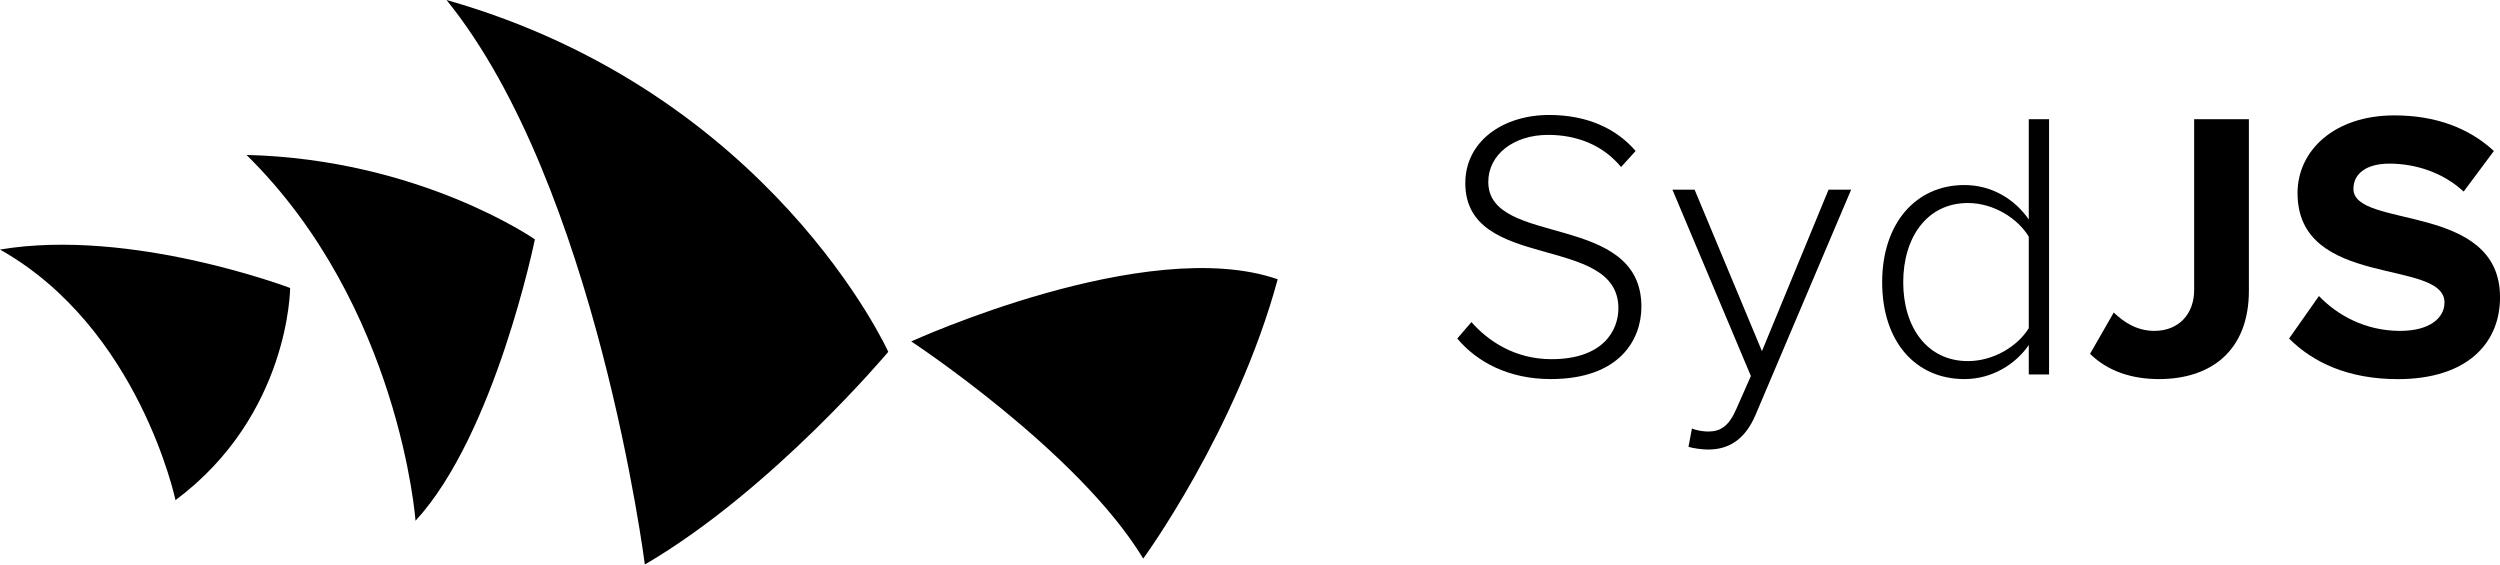
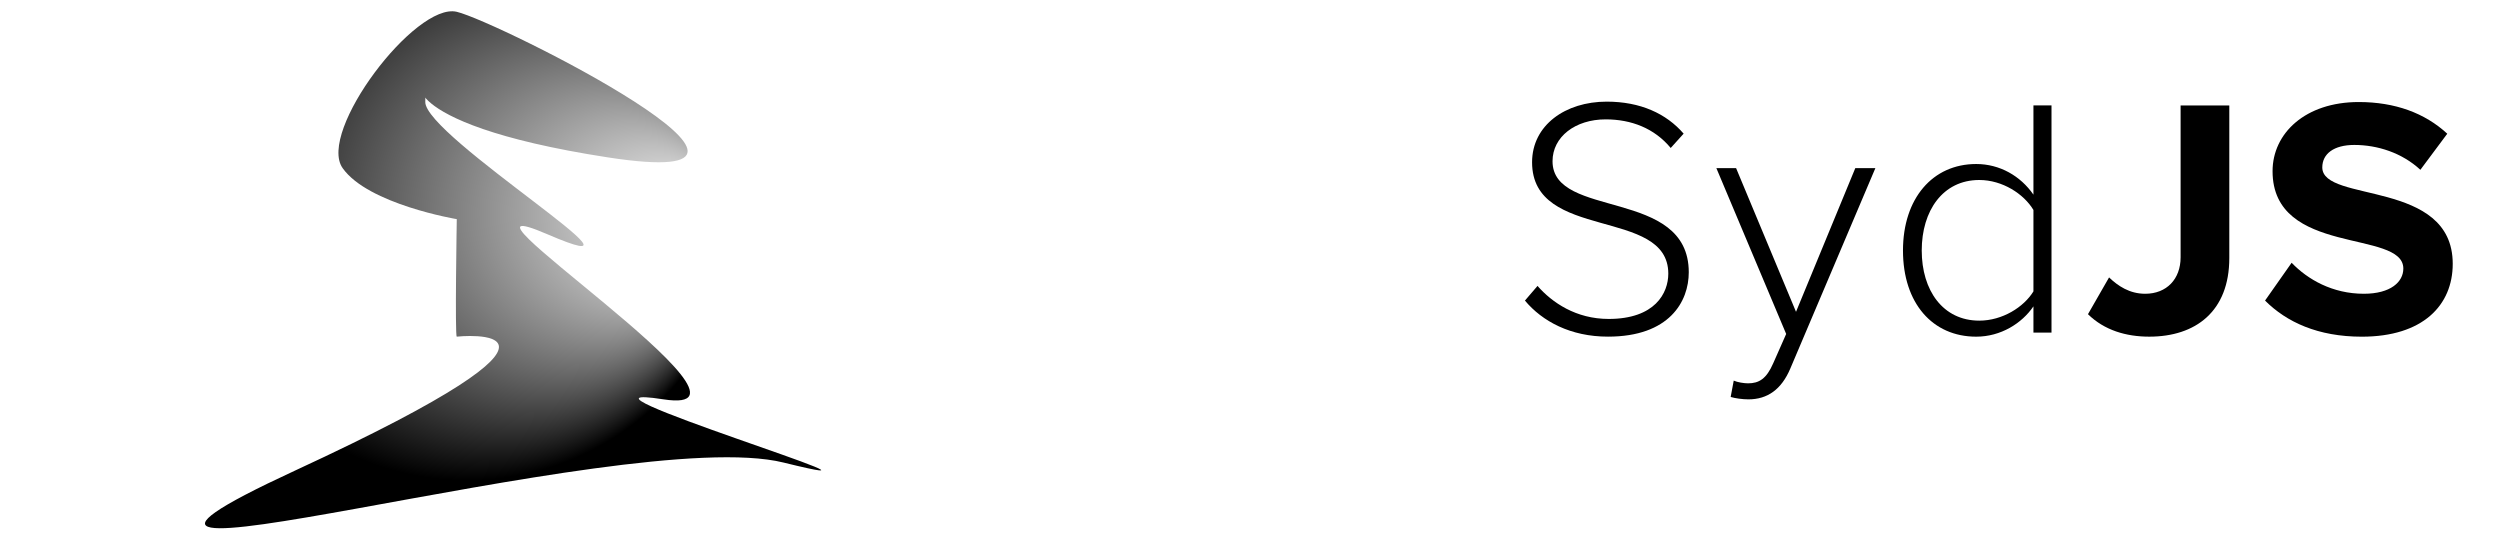
- <svg xmlns="http://www.w3.org/2000/svg" version="1.1" id="Layer_1" x="0px" y="0px" width="155px" height="35px" viewBox="-49.741 29.409 155 35" enable-background="new -49.741 29.409 155 35" xml:space="preserve">
+ <svg xmlns="http://www.w3.org/2000/svg" version="1.1" id="Layer_1" x="0px" y="0px" width="158.768px" height="35px" viewBox="0 0 158.768 35" enable-background="new 0 0 158.768 35" xml:space="preserve">
  <path display="none" fill="#1B7EBA" d="M0,6h129.996v114.996l-65.319-10L0,120.996V6z" />
  <path display="none" fill="#2697DE" d="M-101.835-93.218h333.666v305.432L64.174,186.547l-166.009,25.667V-93.218z" />
  <g>
-     <g>
-       <path d="M-22.057,29.409c9.306,11.478,12.296,35,12.296,35c7.904-4.615,15.093-13.186,15.093-13.186S-1.943,35.124-22.057,29.409z     M-23.978,61.695c4.935-5.353,7.4-17.445,7.4-17.445s-7.128-4.968-17.879-5.235C-24.948,48.376-23.978,61.695-23.978,61.695z     M6.757,50.578c0,0,10.359,6.812,14.382,13.463c0,0,5.777-7.897,8.338-17.317C21.349,43.903,6.757,50.578,6.757,50.578z     M-49.741,44.881c8.634,4.864,10.881,15.537,10.881,15.537c7.086-5.281,7.107-13.154,7.107-13.154S-41.61,43.516-49.741,44.881z" />
-     </g>
+     <path d="M96.844,19.089l0.799-0.931c0.932,1.061,2.444,2.097,4.521,2.097c2.941,0,3.785-1.644,3.785-2.876   c0-4.239-8.651-2.032-8.651-7.073c0-2.357,2.12-3.851,4.737-3.851c2.141,0,3.785,0.757,4.888,2.033l-0.821,0.909   c-1.039-1.254-2.508-1.816-4.131-1.816c-1.925,0-3.374,1.103-3.374,2.659c0,3.698,8.652,1.665,8.652,7.052   c0,1.86-1.233,4.087-5.127,4.087C99.743,21.381,97.947,20.408,96.844,19.089z" />
+     <path d="M110.104,24.172c0.239,0.107,0.648,0.172,0.909,0.172c0.693,0,1.168-0.281,1.6-1.275l0.822-1.86l-4.434-10.532h1.253   l3.806,9.126l3.765-9.126h1.275l-5.407,12.739c-0.562,1.319-1.448,1.946-2.658,1.946c-0.367,0-0.845-0.065-1.125-0.152   L110.104,24.172z" />
+     <path d="M129.138,21.122v-1.666c-0.736,1.082-2.076,1.925-3.635,1.925c-2.769,0-4.65-2.121-4.65-5.472   c0-3.308,1.881-5.493,4.65-5.493c1.493,0,2.813,0.756,3.635,1.946V6.694h1.147v14.427L129.138,21.122L129.138,21.122z    M129.138,18.504v-5.169c-0.607-1.017-1.968-1.904-3.44-1.904c-2.313,0-3.654,1.948-3.654,4.478s1.341,4.454,3.654,4.454   C127.17,20.363,128.531,19.5,129.138,18.504z" />
+     <path d="M132.601,19.954l1.34-2.336c0.563,0.54,1.299,1.038,2.294,1.038c1.362,0,2.249-0.931,2.249-2.314V6.696h3.093v9.689   c0,3.394-2.143,4.995-5.082,4.995C135.022,21.381,133.638,20.971,132.601,19.954z" />
+     <path d="M143.847,19.089l1.688-2.402c1.016,1.061,2.596,1.969,4.584,1.969c1.71,0,2.51-0.757,2.51-1.6   c0-2.508-8.305-0.757-8.305-6.185c0-2.402,2.074-4.391,5.472-4.391c2.292,0,4.196,0.692,5.623,2.012l-1.708,2.292   c-1.168-1.082-2.727-1.579-4.197-1.579c-1.297,0-2.032,0.562-2.032,1.427c0,2.271,8.284,0.736,8.284,6.122   c0,2.639-1.904,4.628-5.774,4.628C147.201,21.381,145.211,20.453,143.847,19.089z" />
  </g>
-   <g>
-     <path d="M40.61,50.398l0.877-1.021c1.021,1.163,2.682,2.301,4.96,2.301c3.228,0,4.153-1.803,4.153-3.156   c0-4.651-9.492-2.23-9.492-7.76c0-2.586,2.326-4.225,5.197-4.225c2.349,0,4.154,0.831,5.363,2.231l-0.901,0.997   c-1.14-1.376-2.752-1.993-4.532-1.993c-2.112,0-3.702,1.21-3.702,2.918c0,4.058,9.493,1.827,9.493,7.737   c0,2.041-1.353,4.484-5.625,4.484C43.79,52.913,41.82,51.845,40.61,50.398z" />
-     <path d="M55.159,55.975c0.262,0.118,0.711,0.189,0.997,0.189c0.76,0,1.282-0.309,1.756-1.4l0.902-2.041l-4.865-11.556h1.375   L59.5,51.181l4.13-10.014h1.4l-5.933,13.977c-0.617,1.447-1.59,2.136-2.918,2.136c-0.403,0-0.926-0.072-1.234-0.168L55.159,55.975z   " />
-     <path d="M76.043,52.628v-1.828c-0.808,1.187-2.278,2.112-3.988,2.112c-3.037,0-5.102-2.327-5.102-6.004   c0-3.63,2.064-6.027,5.102-6.027c1.638,0,3.086,0.83,3.988,2.135v-6.218h1.258v15.829H76.043z M76.043,49.756v-5.671   c-0.666-1.116-2.159-2.089-3.774-2.089c-2.539,0-4.01,2.137-4.01,4.913s1.471,4.888,4.01,4.888   C73.884,51.797,75.377,50.849,76.043,49.756z" />
-     <path d="M79.842,51.347l1.47-2.563c0.617,0.593,1.425,1.139,2.517,1.139c1.494,0,2.468-1.021,2.468-2.539V36.8h3.393v10.631   c0,3.725-2.35,5.481-5.576,5.481C82.499,52.913,80.98,52.462,79.842,51.347z" />
-     <path d="M92.182,50.398l1.852-2.635c1.115,1.164,2.848,2.161,5.03,2.161c1.876,0,2.754-0.832,2.754-1.757   c0-2.752-9.112-0.831-9.112-6.786c0-2.635,2.277-4.818,6.004-4.818c2.515,0,4.604,0.759,6.17,2.208l-1.874,2.515   c-1.282-1.187-2.991-1.732-4.605-1.732c-1.423,0-2.229,0.617-2.229,1.566c0,2.492,9.089,0.807,9.089,6.717   c0,2.894-2.089,5.078-6.336,5.078C95.861,52.913,93.678,51.894,92.182,50.398z" />
-   </g>
+   <radialGradient id="SVGID_1_" cx="29.634" cy="13" r="17.511" fx="45.384" fy="13.971" gradientUnits="userSpaceOnUse">
+     <stop offset="0" style="stop-color:#FFFFFF" />
+     <stop offset="1" style="stop-color:#000000" />
+   </radialGradient>
+   <path fill="url(#SVGID_1_)" d="M29.009,21.379c-0.125-0.004,0-7.462,0-7.462s-5.625-0.939-7.25-3.241s4.625-10.551,7.25-9.926  s24.25,11.5,9.625,9.25s-11.5-5.715-11.625-3.545s15.875,11.92,7.75,8.42s15.375,11.723,7.375,10.486s17.75,6.514,7.625,4.014  s-51.806,10.125-31,0.5S29.009,21.379,29.009,21.379z" />
</svg>
